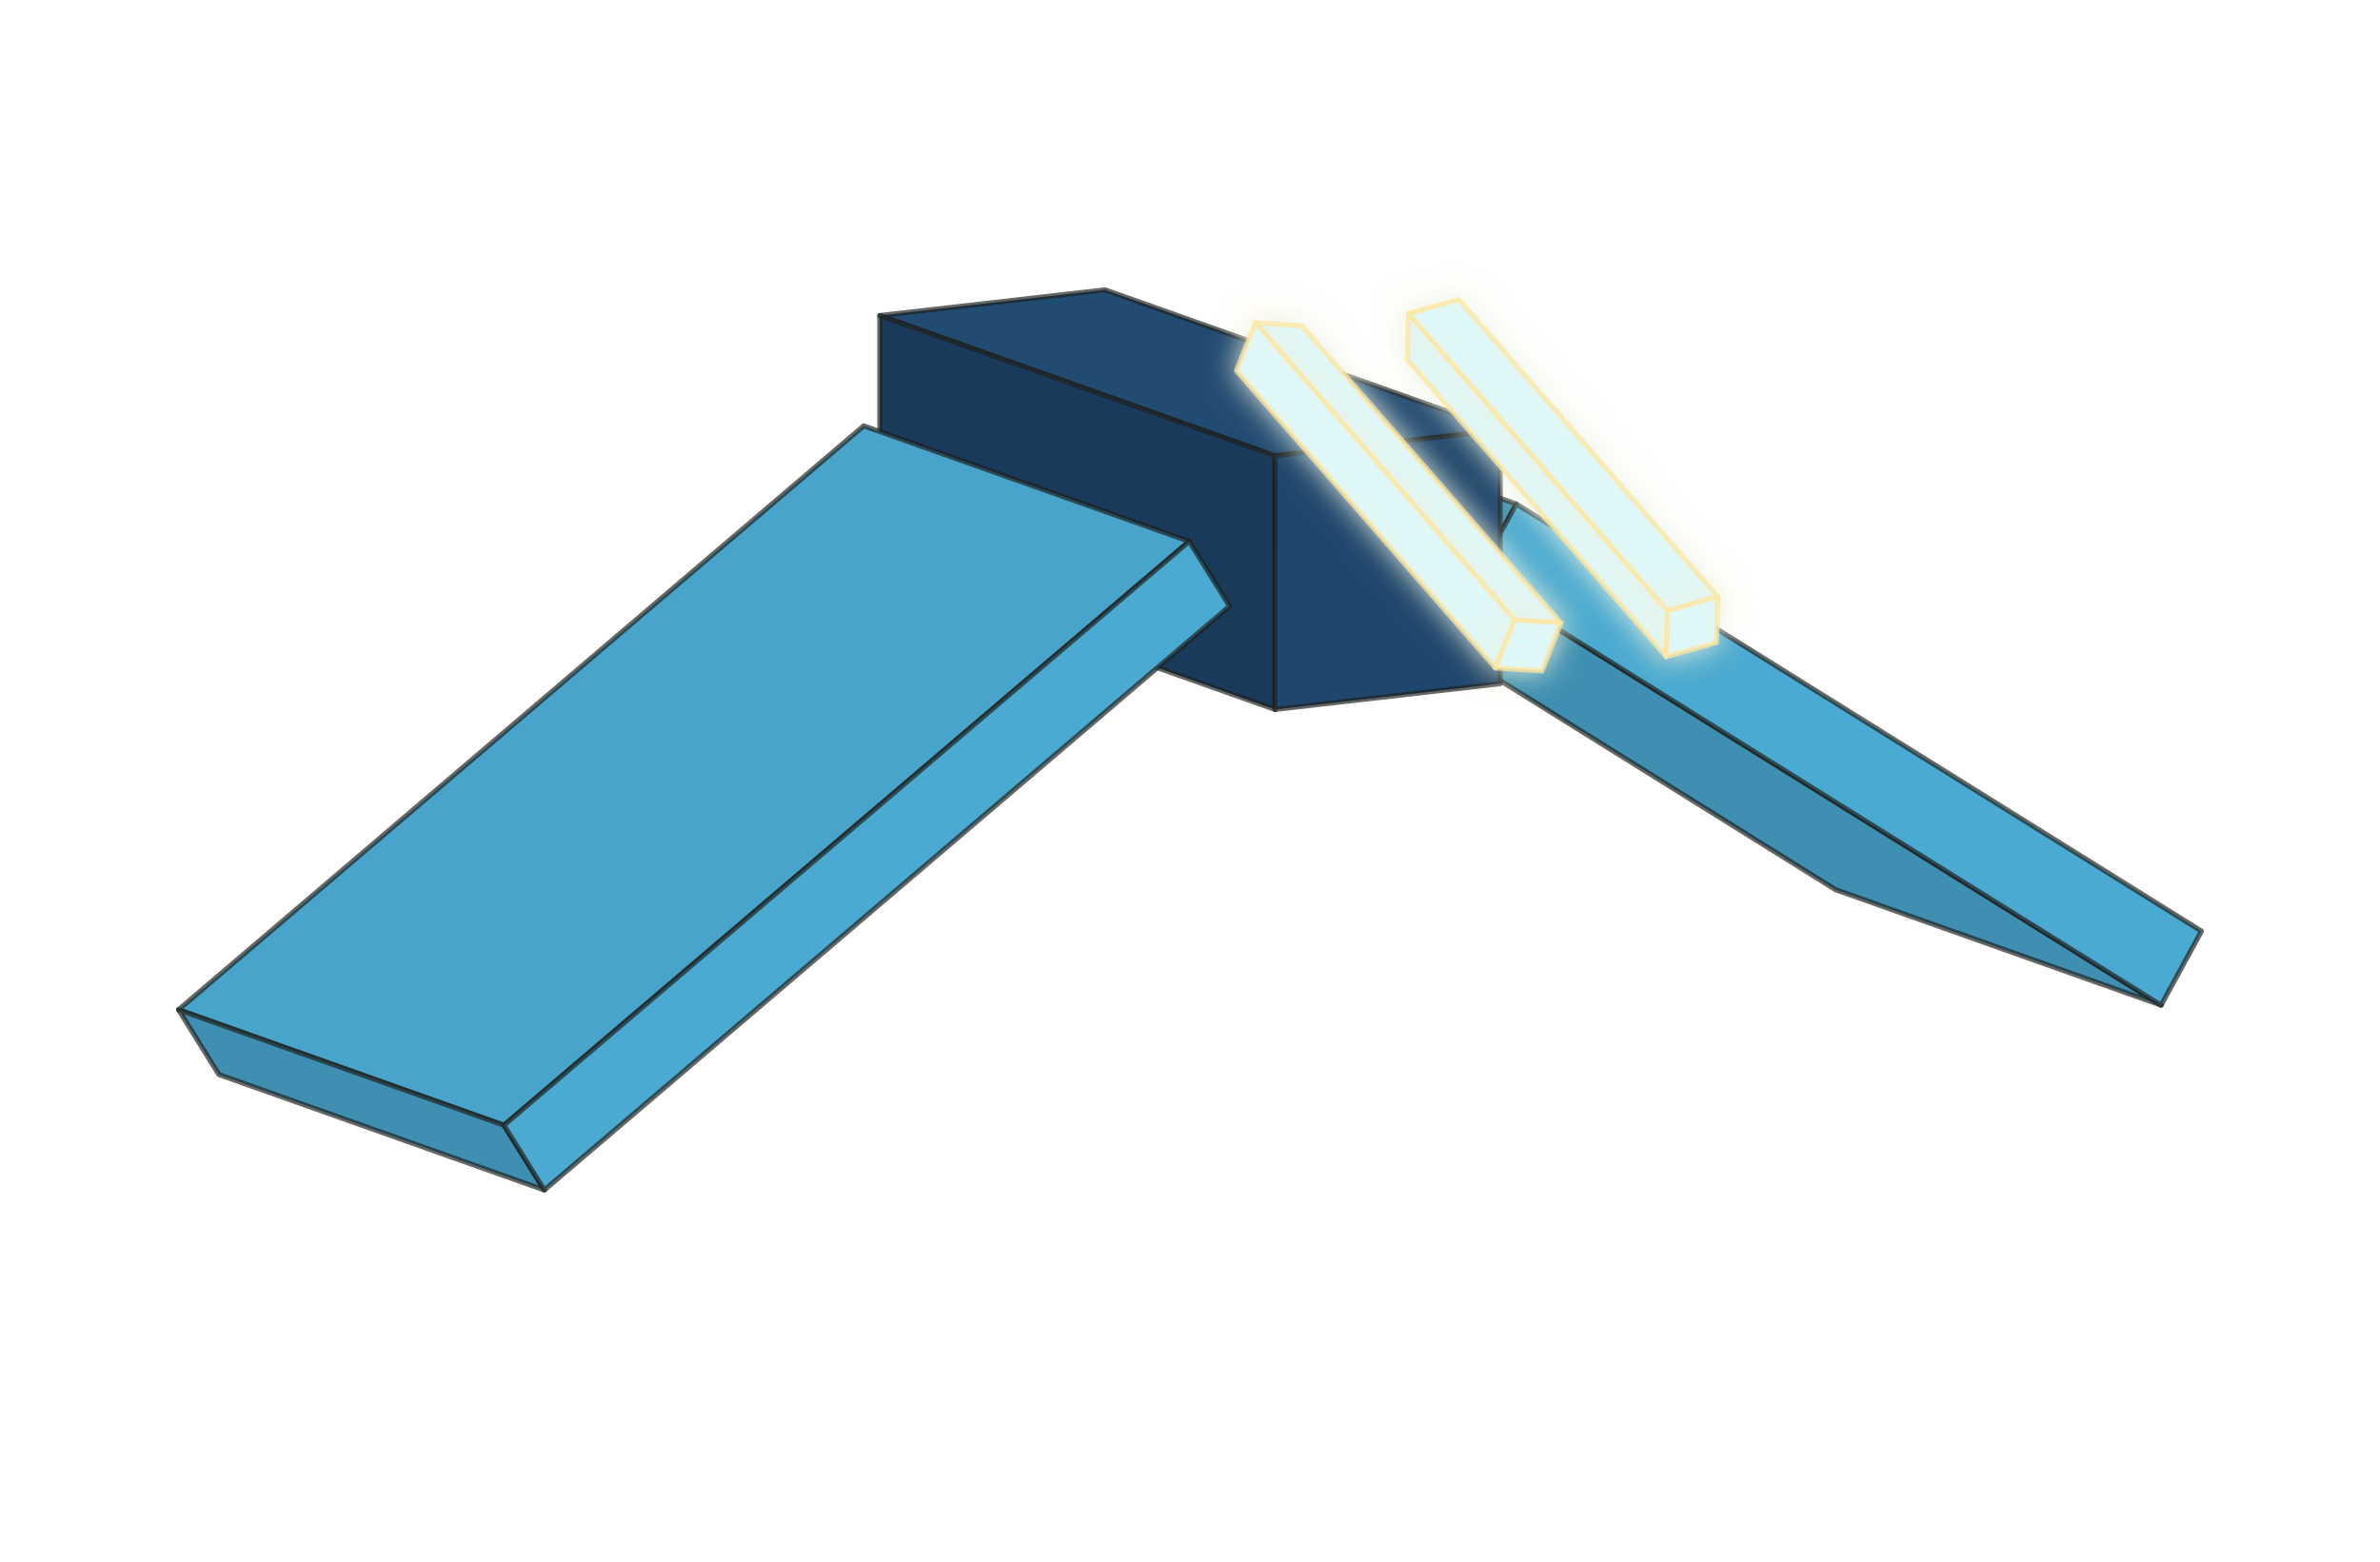
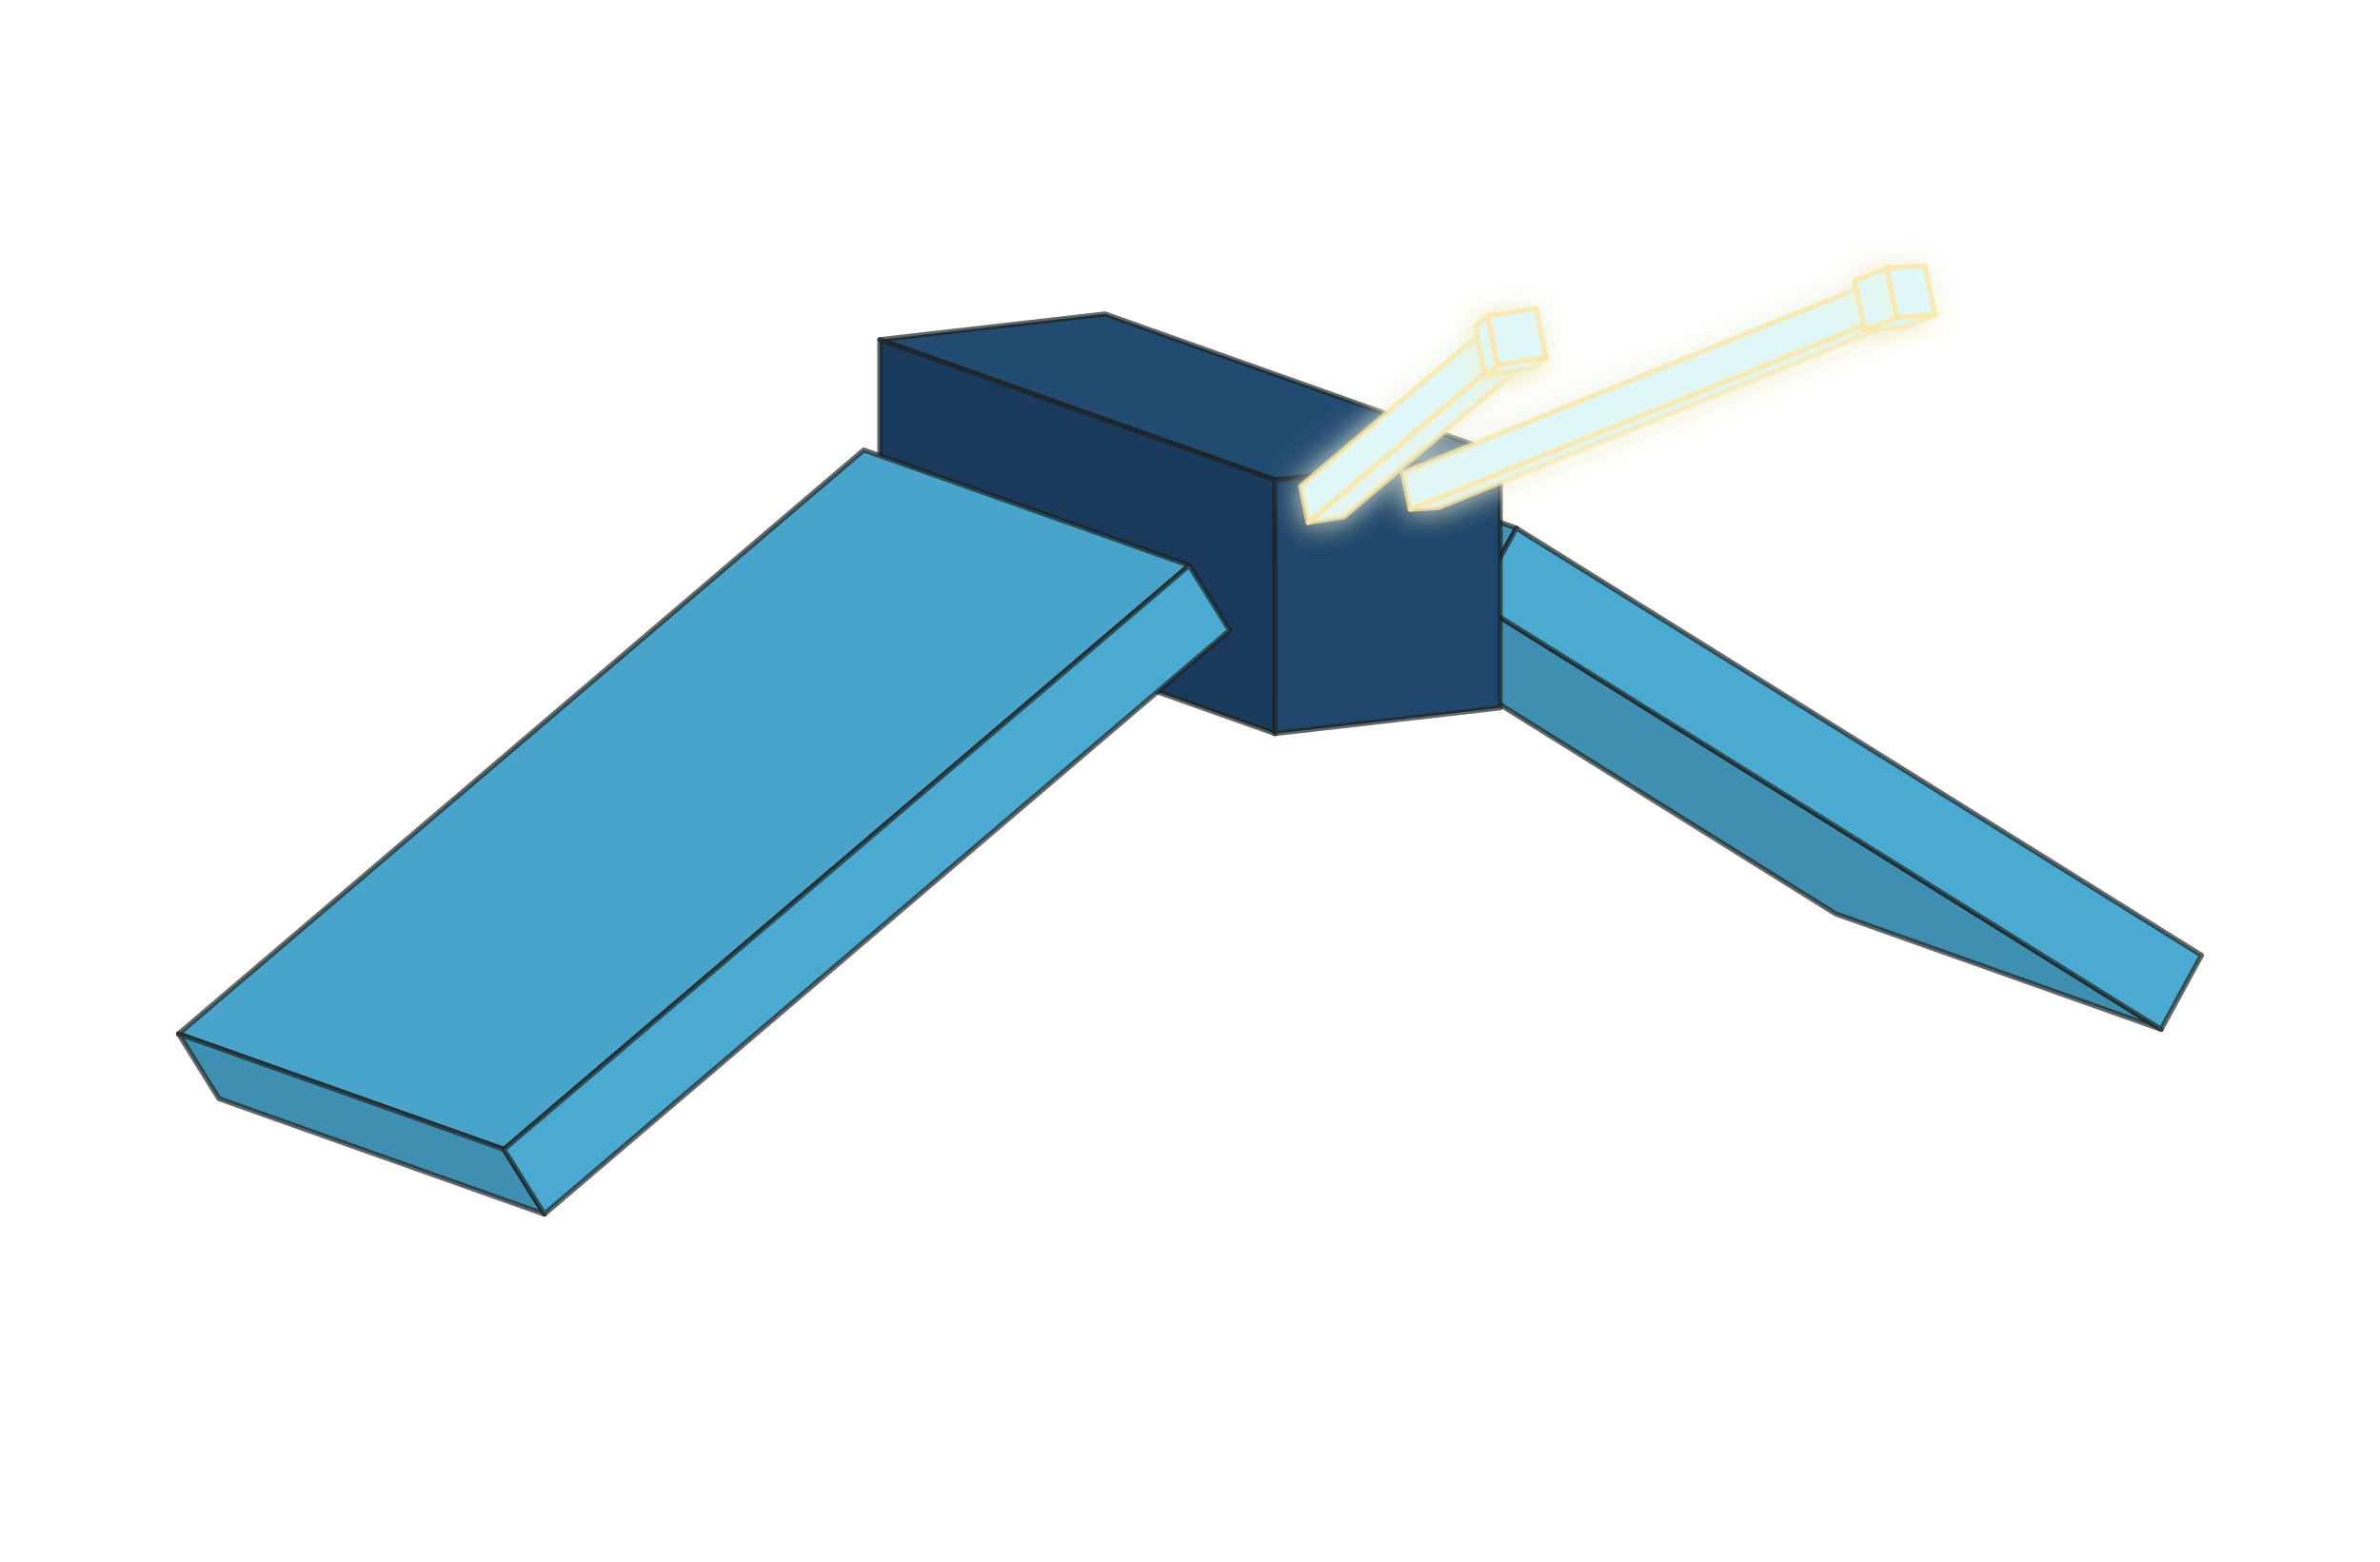
<svg xmlns="http://www.w3.org/2000/svg" width="640" height="420" viewBox="0 0 640 420" role="img" aria-labelledby="portrait-title">
  <defs>
    <filter id="portrait-glow" x="-80%" y="-80%" width="260%" height="260%">
      <feGaussianBlur stdDeviation="4" result="blur" />
      <feMerge>
        <feMergeNode in="blur" />
        <feMergeNode in="SourceGraphic" />
      </feMerge>
    </filter>
    <filter id="portrait-shadow" x="-40%" y="-80%" width="180%" height="260%">
      <feGaussianBlur stdDeviation="8" />
    </filter>
  </defs>
  <g>
-     <polygon points="581.14,270.35 396.88,155.46 309.36,124.39 493.62,239.29" fill="#3e8fb2" stroke="#1c211e" stroke-opacity=".68" stroke-width="1.35" stroke-linejoin="round" vector-effect="non-scaling-stroke" />
-     <polygon points="396.88,155.46 407.74,135.54 320.22,104.47 309.36,124.39" fill="#4195b8" stroke="#1c211e" stroke-opacity=".68" stroke-width="1.35" stroke-linejoin="round" vector-effect="non-scaling-stroke" />
-     <polygon points="581.14,270.35 592.00,250.43 407.74,135.54 396.88,155.46" fill="#4baad1" stroke="#1c211e" stroke-opacity=".68" stroke-width="1.35" stroke-linejoin="round" vector-effect="non-scaling-stroke" />
-     <polygon points="403.42,115.66 297.15,77.94 236.58,84.86 342.85,122.58" fill="#224b72" stroke="#1c211e" stroke-opacity=".68" stroke-width="1.35" stroke-linejoin="round" vector-effect="non-scaling-stroke" />
-     <polygon points="342.85,190.81 342.85,122.58 236.58,84.86 236.58,153.09" fill="#193a5a" stroke="#1c211e" stroke-opacity=".68" stroke-width="1.35" stroke-linejoin="round" vector-effect="non-scaling-stroke" />
-     <polygon points="319.78,145.60 232.26,114.53 48.00,271.56 135.52,302.63" fill="#48a4cb" stroke="#1c211e" stroke-opacity=".68" stroke-width="1.35" stroke-linejoin="round" vector-effect="non-scaling-stroke" />
-     <polygon points="403.42,183.88 403.42,115.66 342.85,122.58 342.85,190.81" fill="#1f466c" stroke="#1c211e" stroke-opacity=".68" stroke-width="1.35" stroke-linejoin="round" vector-effect="non-scaling-stroke" />
-     <polygon points="146.38,320.06 135.52,302.63 48.00,271.56 58.86,289.00" fill="#3e8fb2" stroke="#1c211e" stroke-opacity=".68" stroke-width="1.35" stroke-linejoin="round" vector-effect="non-scaling-stroke" />
-     <polygon points="448.07,176.62 448.44,164.26 378.77,84.32 378.40,96.68" fill="#e0f7f7" stroke="#ffe59a" stroke-opacity=".74" stroke-width="1.35" stroke-linejoin="round" vector-effect="non-scaling-stroke" filter="url(#portrait-glow)" />
-     <polygon points="461.94,160.48 392.27,80.54 378.77,84.32 448.44,164.26" fill="#e0f7f7" stroke="#ffe59a" stroke-opacity=".74" stroke-width="1.35" stroke-linejoin="round" vector-effect="non-scaling-stroke" filter="url(#portrait-glow)" />
-     <polygon points="330.64,163.03 319.78,145.60 135.52,302.63 146.38,320.06" fill="#4baad1" stroke="#1c211e" stroke-opacity=".68" stroke-width="1.35" stroke-linejoin="round" vector-effect="non-scaling-stroke" />
-     <polygon points="419.75,167.54 350.09,87.60 337.58,86.79 407.24,166.73" fill="#e0f7f7" stroke="#ffe59a" stroke-opacity=".74" stroke-width="1.35" stroke-linejoin="round" vector-effect="non-scaling-stroke" filter="url(#portrait-glow)" />
-     <polygon points="402.14,179.63 407.24,166.73 337.58,86.79 332.48,99.69" fill="#e0f7f7" stroke="#ffe59a" stroke-opacity=".74" stroke-width="1.35" stroke-linejoin="round" vector-effect="non-scaling-stroke" filter="url(#portrait-glow)" />
-     <polygon points="461.57,172.84 461.94,160.48 448.44,164.26 448.07,176.62" fill="#e0f7f7" stroke="#ffe59a" stroke-opacity=".74" stroke-width="1.35" stroke-linejoin="round" vector-effect="non-scaling-stroke" filter="url(#portrait-glow)" />
-     <polygon points="414.65,180.44 419.75,167.54 407.24,166.73 402.14,179.63" fill="#e0f7f7" stroke="#ffe59a" stroke-opacity=".74" stroke-width="1.35" stroke-linejoin="round" vector-effect="non-scaling-stroke" filter="url(#portrait-glow)" />
+     <polygon points="581.14,276.84 396.88,161.95 309.36,130.88 493.62,245.78" fill="#3e8fb2" stroke="#1c211e" stroke-opacity=".68" stroke-width="1.35" stroke-linejoin="round" vector-effect="non-scaling-stroke" />
+     <polygon points="396.88,161.95 407.74,142.03 320.22,110.96 309.36,130.88" fill="#4195b8" stroke="#1c211e" stroke-opacity=".68" stroke-width="1.35" stroke-linejoin="round" vector-effect="non-scaling-stroke" />
+     <polygon points="581.14,276.84 592.00,256.92 407.74,142.03 396.88,161.95" fill="#4baad1" stroke="#1c211e" stroke-opacity=".68" stroke-width="1.35" stroke-linejoin="round" vector-effect="non-scaling-stroke" />
+     <polygon points="403.42,122.15 297.15,84.43 236.58,91.35 342.85,129.07" fill="#224b72" stroke="#1c211e" stroke-opacity=".68" stroke-width="1.35" stroke-linejoin="round" vector-effect="non-scaling-stroke" />
+     <polygon points="342.85,197.30 342.85,129.07 236.58,91.35 236.58,159.58" fill="#193a5a" stroke="#1c211e" stroke-opacity=".68" stroke-width="1.35" stroke-linejoin="round" vector-effect="non-scaling-stroke" />
+     <polygon points="319.78,152.09 232.26,121.02 48.00,278.05 135.52,309.12" fill="#48a4cb" stroke="#1c211e" stroke-opacity=".68" stroke-width="1.35" stroke-linejoin="round" vector-effect="non-scaling-stroke" />
+     <polygon points="403.42,190.37 403.42,122.15 342.85,129.07 342.85,197.30" fill="#1f466c" stroke="#1c211e" stroke-opacity=".68" stroke-width="1.35" stroke-linejoin="round" vector-effect="non-scaling-stroke" />
+     <polygon points="146.38,326.55 135.52,309.12 48.00,278.05 58.86,295.49" fill="#3e8fb2" stroke="#1c211e" stroke-opacity=".68" stroke-width="1.35" stroke-linejoin="round" vector-effect="non-scaling-stroke" />
+     <polygon points="330.64,169.52 319.78,152.09 135.52,309.12 146.38,326.55" fill="#4baad1" stroke="#1c211e" stroke-opacity=".68" stroke-width="1.35" stroke-linejoin="round" vector-effect="non-scaling-stroke" />
+     <polygon points="514.38,84.77 506.78,85.23 379.20,136.97 386.80,136.52" fill="#e0f7f7" stroke="#ffe59a" stroke-opacity=".74" stroke-width="1.35" stroke-linejoin="round" vector-effect="non-scaling-stroke" filter="url(#portrait-glow)" />
+     <polygon points="506.78,85.23 504.74,75.44 377.16,127.18 379.20,136.97" fill="#e0f7f7" stroke="#ffe59a" stroke-opacity=".74" stroke-width="1.35" stroke-linejoin="round" vector-effect="non-scaling-stroke" filter="url(#portrait-glow)" />
+     <polygon points="412.03,96.06 402.43,97.57 351.76,140.52 361.36,139.01" fill="#e0f7f7" stroke="#ffe59a" stroke-opacity=".74" stroke-width="1.35" stroke-linejoin="round" vector-effect="non-scaling-stroke" filter="url(#portrait-glow)" />
+     <polygon points="402.43,97.57 400.39,87.79 349.73,130.74 351.76,140.52" fill="#e0f7f7" stroke="#ffe59a" stroke-opacity=".74" stroke-width="1.35" stroke-linejoin="round" vector-effect="non-scaling-stroke" filter="url(#portrait-glow)" />
+     <polygon points="514.38,84.77 512.34,74.99 504.74,75.44 506.78,85.23" fill="#e0f7f7" stroke="#ffe59a" stroke-opacity=".74" stroke-width="1.35" stroke-linejoin="round" vector-effect="non-scaling-stroke" filter="url(#portrait-glow)" />
+     <polygon points="520.38,84.66 510.11,85.27 501.50,88.76 511.76,88.15" fill="#e0f7f7" stroke="#ffe59a" stroke-opacity=".74" stroke-width="1.35" stroke-linejoin="round" vector-effect="non-scaling-stroke" filter="url(#portrait-glow)" />
+     <polygon points="510.11,85.27 507.36,72.06 498.75,75.55 501.50,88.76" fill="#e0f7f7" stroke="#ffe59a" stroke-opacity=".74" stroke-width="1.35" stroke-linejoin="round" vector-effect="non-scaling-stroke" filter="url(#portrait-glow)" />
+     <polygon points="520.38,84.66 517.62,71.45 507.36,72.06 510.11,85.27" fill="#e0f7f7" stroke="#ffe59a" stroke-opacity=".74" stroke-width="1.35" stroke-linejoin="round" vector-effect="non-scaling-stroke" filter="url(#portrait-glow)" />
+     <polygon points="412.03,96.06 409.99,86.27 400.39,87.79 402.43,97.57" fill="#e0f7f7" stroke="#ffe59a" stroke-opacity=".74" stroke-width="1.35" stroke-linejoin="round" vector-effect="non-scaling-stroke" filter="url(#portrait-glow)" />
+     <polygon points="415.78,96.06 402.82,98.10 399.40,101.00 412.35,98.96" fill="#e0f7f7" stroke="#ffe59a" stroke-opacity=".74" stroke-width="1.35" stroke-linejoin="round" vector-effect="non-scaling-stroke" filter="url(#portrait-glow)" />
+     <polygon points="402.82,98.10 400.07,84.89 396.65,87.79 399.40,101.00" fill="#e0f7f7" stroke="#ffe59a" stroke-opacity=".74" stroke-width="1.35" stroke-linejoin="round" vector-effect="non-scaling-stroke" filter="url(#portrait-glow)" />
+     <polygon points="415.78,96.06 413.02,82.85 400.07,84.89 402.82,98.10" fill="#e0f7f7" stroke="#ffe59a" stroke-opacity=".74" stroke-width="1.35" stroke-linejoin="round" vector-effect="non-scaling-stroke" filter="url(#portrait-glow)" />
  </g>
</svg>
